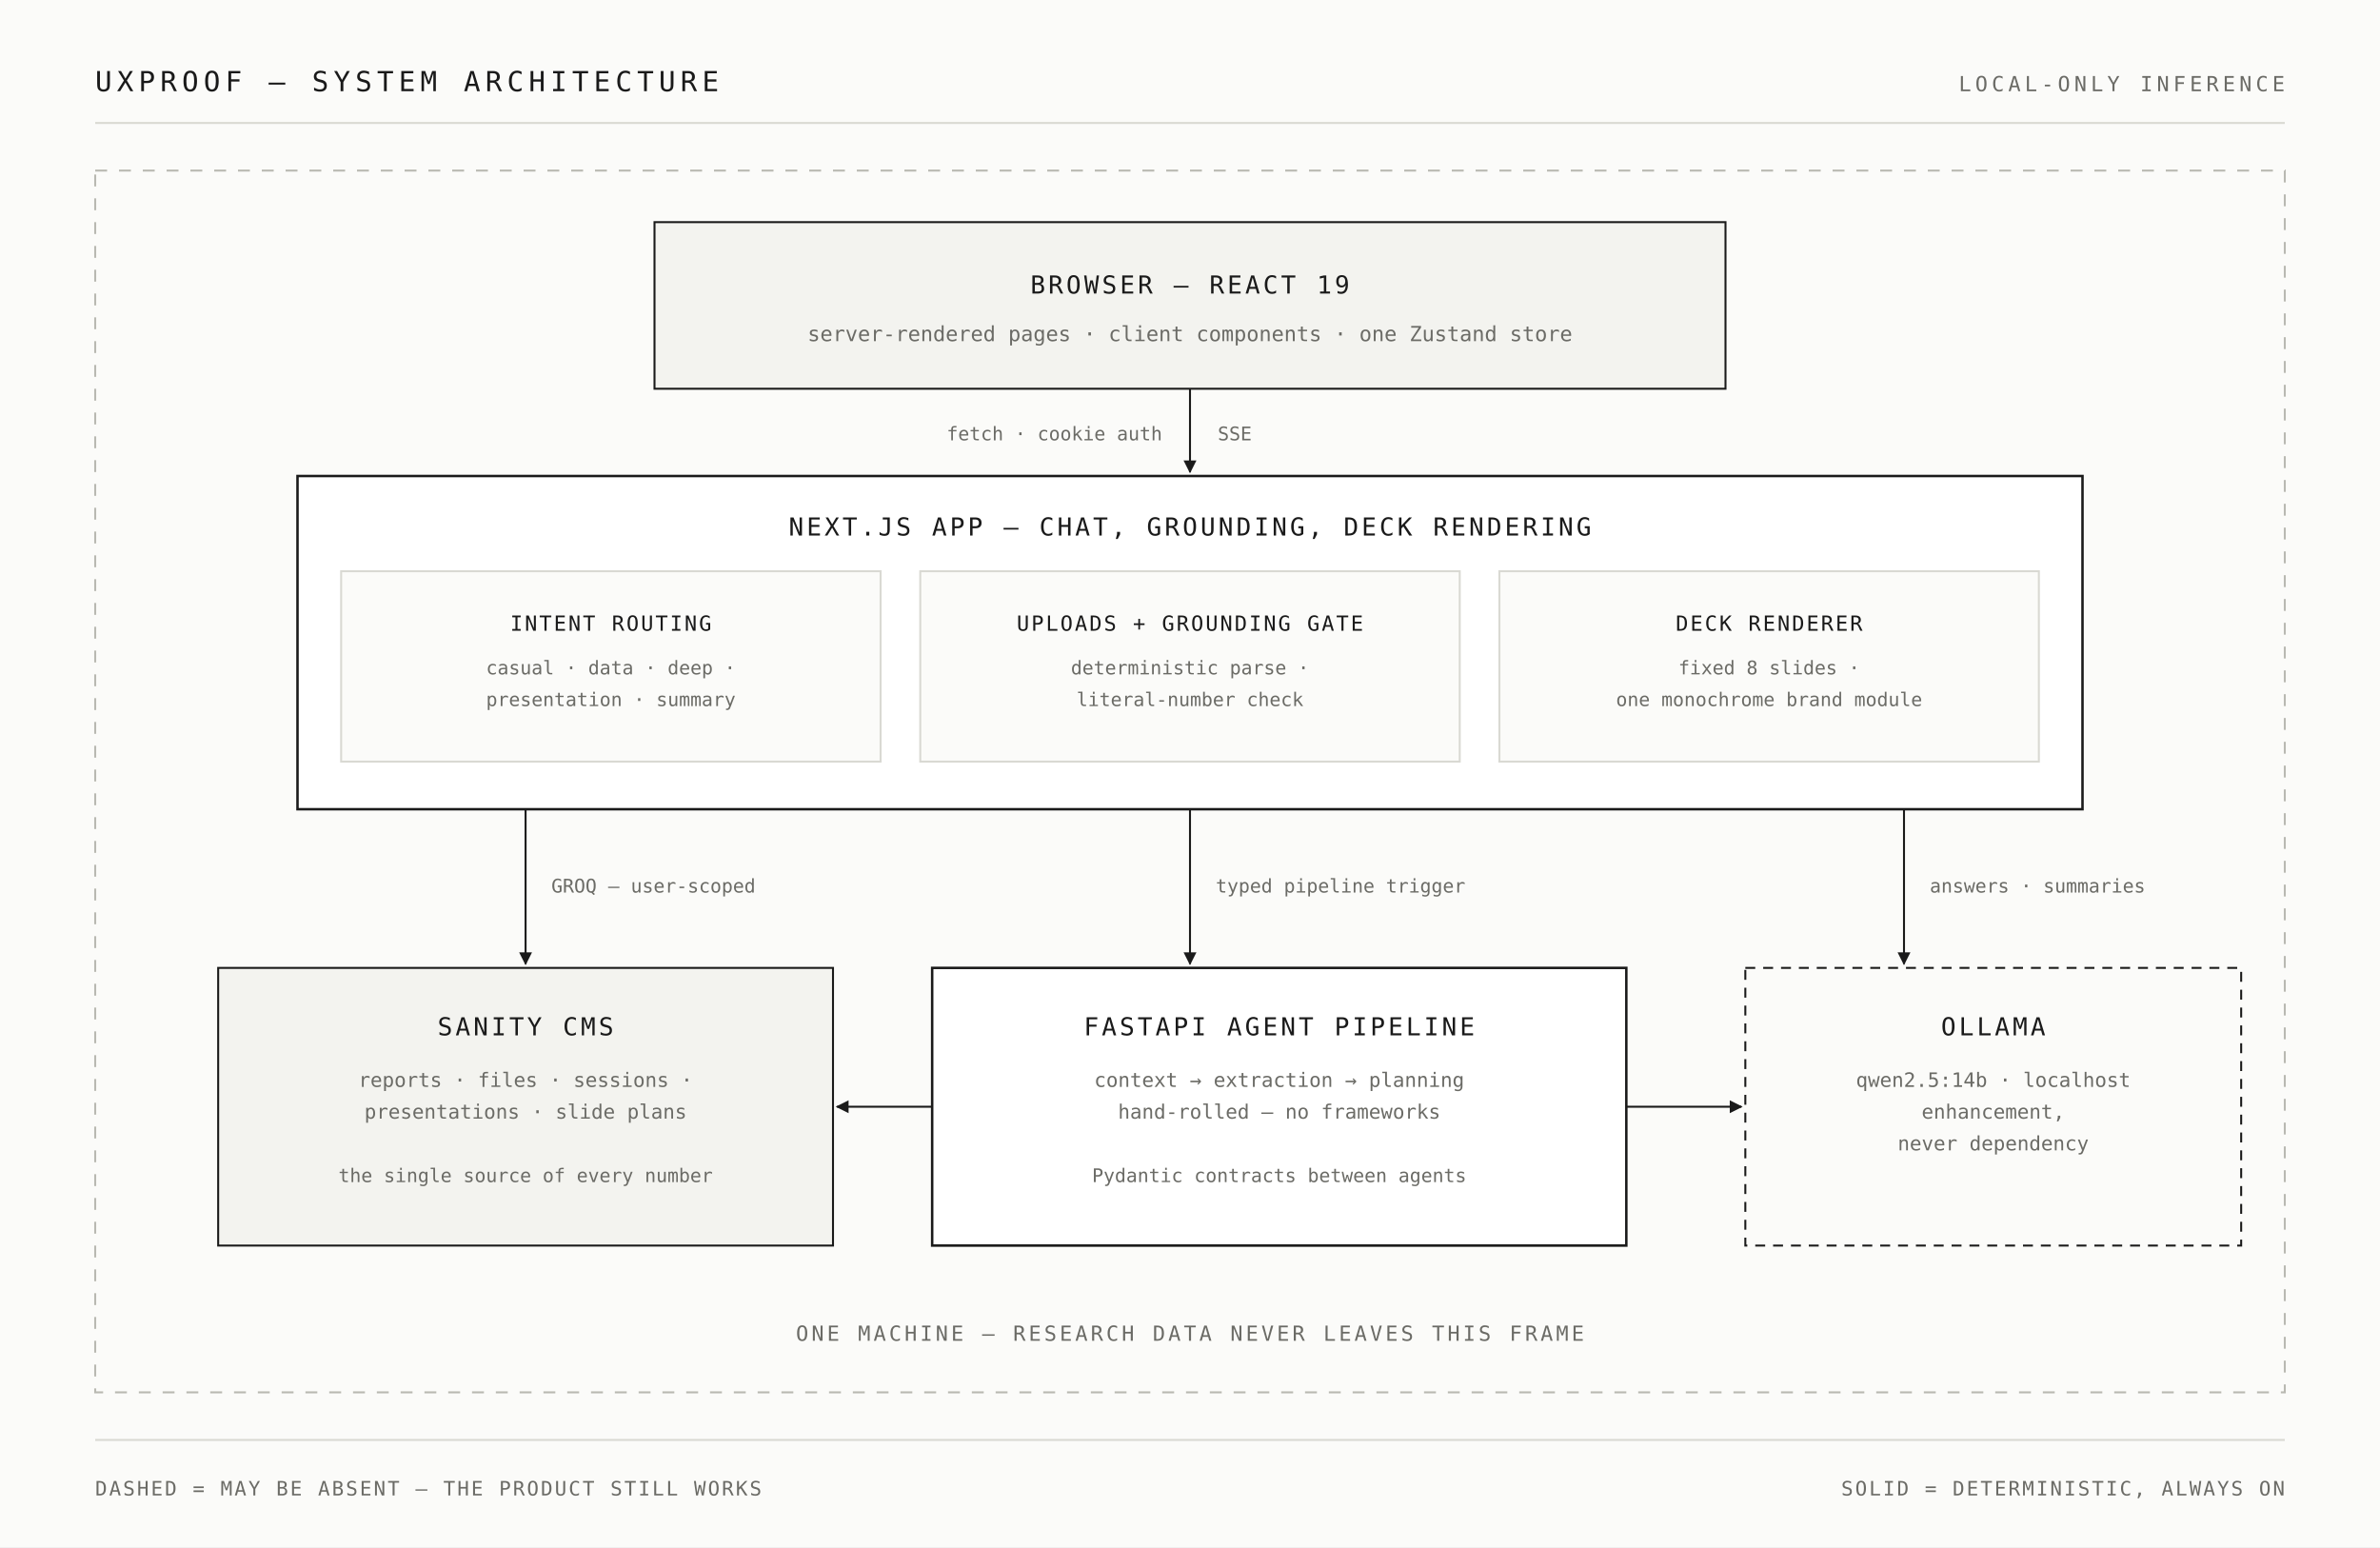
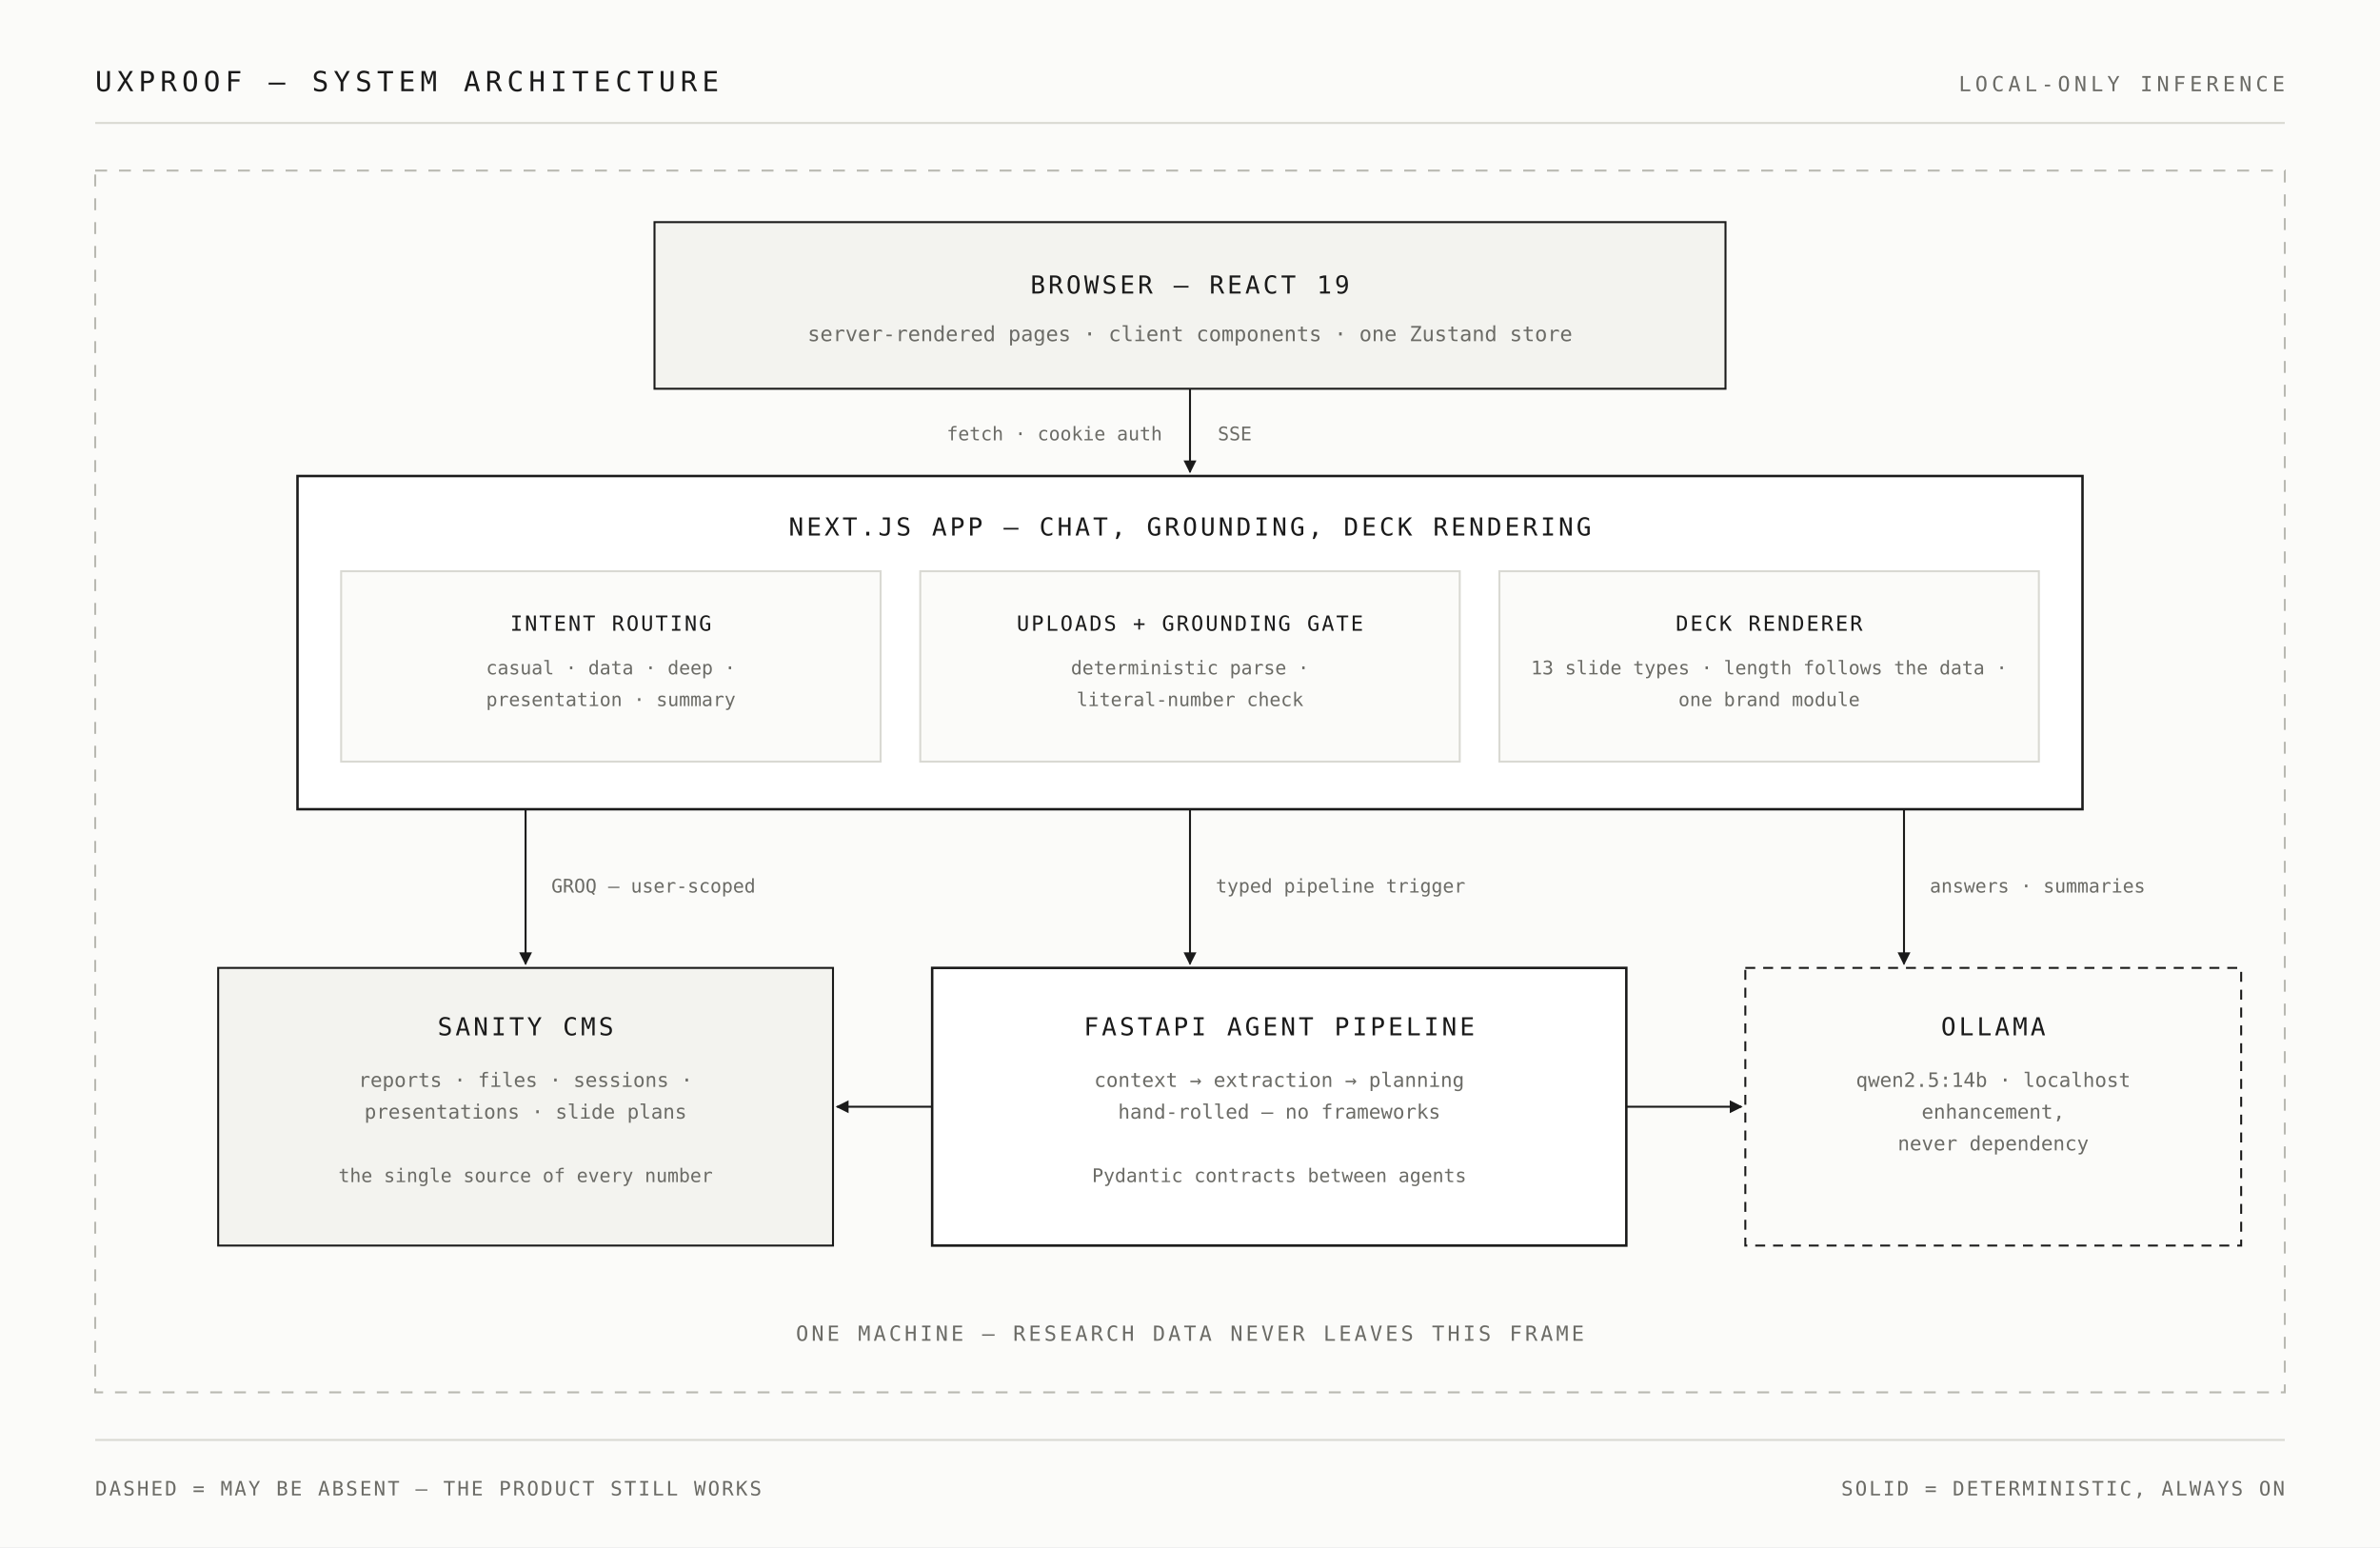
<svg xmlns="http://www.w3.org/2000/svg" viewBox="0 0 1200 780" font-family="ui-monospace, 'DM Mono', 'SF Mono', Menlo, Consolas, monospace" role="img" aria-label="uxproof system architecture diagram">
  <defs>
    <marker id="arw" viewBox="0 0 10 10" refX="9" refY="5" markerWidth="6.5" markerHeight="6.5" orient="auto-start-reverse">
      <path d="M0 0 L10 5 L0 10 z" fill="#1A1A1A" />
    </marker>
  </defs>
  <rect width="1200" height="780" fill="#FBFBF9" />
  <text x="48" y="46" font-size="14" letter-spacing="2.5" fill="#1A1A1A">UXPROOF — SYSTEM ARCHITECTURE</text>
  <text x="1152" y="46" font-size="10.5" letter-spacing="2" fill="#6B6B66" text-anchor="end">LOCAL-ONLY INFERENCE</text>
  <line x1="48" y1="62" x2="1152" y2="62" stroke="#D9D9D3" stroke-width="1" />
  <rect x="48" y="86" width="1104" height="616" fill="none" stroke="#B9B9B2" stroke-width="1" stroke-dasharray="6 6" />
  <rect x="330" y="112" width="540" height="84" fill="#F3F3EF" stroke="#1A1A1A" stroke-width="1" />
  <text x="600" y="148" font-size="12.5" letter-spacing="1.5" fill="#1A1A1A" text-anchor="middle">BROWSER — REACT 19</text>
  <text x="600" y="172" font-size="10.5" fill="#6B6B66" text-anchor="middle">server-rendered pages · client components · one Zustand store</text>
  <line x1="600" y1="196" x2="600" y2="238" stroke="#1A1A1A" stroke-width="1" marker-end="url(#arw)" />
  <text x="586" y="222" font-size="9.5" fill="#6B6B66" text-anchor="end">fetch · cookie auth</text>
  <text x="614" y="222" font-size="9.5" fill="#6B6B66">SSE</text>
  <rect x="150" y="240" width="900" height="168" fill="#FFFFFF" stroke="#1A1A1A" stroke-width="1.25" />
  <text x="600" y="270" font-size="12.5" letter-spacing="1.5" fill="#1A1A1A" text-anchor="middle">NEXT.JS APP — CHAT, GROUNDING, DECK RENDERING</text>
  <rect x="172" y="288" width="272" height="96" fill="#FBFBF9" stroke="#D9D9D3" stroke-width="1" />
  <text x="308" y="318" font-size="10.5" letter-spacing="1" fill="#1A1A1A" text-anchor="middle">INTENT ROUTING</text>
  <text x="308" y="340" font-size="9.5" fill="#6B6B66" text-anchor="middle">casual · data · deep ·</text>
  <text x="308" y="356" font-size="9.5" fill="#6B6B66" text-anchor="middle">presentation · summary</text>
  <rect x="464" y="288" width="272" height="96" fill="#FBFBF9" stroke="#D9D9D3" stroke-width="1" />
  <text x="600" y="318" font-size="10.5" letter-spacing="1" fill="#1A1A1A" text-anchor="middle">UPLOADS + GROUNDING GATE</text>
  <text x="600" y="340" font-size="9.5" fill="#6B6B66" text-anchor="middle">deterministic parse ·</text>
  <text x="600" y="356" font-size="9.5" fill="#6B6B66" text-anchor="middle">literal-number check</text>
  <rect x="756" y="288" width="272" height="96" fill="#FBFBF9" stroke="#D9D9D3" stroke-width="1" />
  <text x="892" y="318" font-size="10.5" letter-spacing="1" fill="#1A1A1A" text-anchor="middle">DECK RENDERER</text>
-   <text x="892" y="340" font-size="9.5" fill="#6B6B66" text-anchor="middle">fixed 8 slides ·</text>
-   <text x="892" y="356" font-size="9.5" fill="#6B6B66" text-anchor="middle">one monochrome brand module</text>
+   <text x="892" y="340" font-size="9.5" fill="#6B6B66" text-anchor="middle">13 slide types · length follows the data ·</text>
+   <text x="892" y="356" font-size="9.5" fill="#6B6B66" text-anchor="middle">one brand module</text>
  <line x1="265" y1="408" x2="265" y2="486" stroke="#1A1A1A" stroke-width="1" marker-end="url(#arw)" />
  <text x="278" y="450" font-size="9.5" fill="#6B6B66">GROQ — user-scoped</text>
  <line x1="600" y1="408" x2="600" y2="486" stroke="#1A1A1A" stroke-width="1" marker-end="url(#arw)" />
  <text x="613" y="450" font-size="9.5" fill="#6B6B66">typed pipeline trigger</text>
  <line x1="960" y1="408" x2="960" y2="486" stroke="#1A1A1A" stroke-width="1" marker-end="url(#arw)" />
  <text x="973" y="450" font-size="9.5" fill="#6B6B66">answers · summaries</text>
  <rect x="110" y="488" width="310" height="140" fill="#F3F3EF" stroke="#1A1A1A" stroke-width="1" />
  <text x="265" y="522" font-size="12.5" letter-spacing="1.5" fill="#1A1A1A" text-anchor="middle">SANITY CMS</text>
  <text x="265" y="548" font-size="10" fill="#6B6B66" text-anchor="middle">reports · files · sessions ·</text>
  <text x="265" y="564" font-size="10" fill="#6B6B66" text-anchor="middle">presentations · slide plans</text>
  <text x="265" y="596" font-size="9.5" fill="#6B6B66" text-anchor="middle">the single source of every number</text>
  <rect x="470" y="488" width="350" height="140" fill="#FFFFFF" stroke="#1A1A1A" stroke-width="1.25" />
  <text x="645" y="522" font-size="12.5" letter-spacing="1.5" fill="#1A1A1A" text-anchor="middle">FASTAPI AGENT PIPELINE</text>
  <text x="645" y="548" font-size="10" fill="#6B6B66" text-anchor="middle">context → extraction → planning</text>
  <text x="645" y="564" font-size="10" fill="#6B6B66" text-anchor="middle">hand-rolled — no frameworks</text>
  <text x="645" y="596" font-size="9.5" fill="#6B6B66" text-anchor="middle">Pydantic contracts between agents</text>
  <rect x="880" y="488" width="250" height="140" fill="none" stroke="#1A1A1A" stroke-width="1" stroke-dasharray="5 4" />
  <text x="1005" y="522" font-size="12.5" letter-spacing="1.5" fill="#1A1A1A" text-anchor="middle">OLLAMA</text>
  <text x="1005" y="548" font-size="10" fill="#6B6B66" text-anchor="middle">qwen2.5:14b · localhost</text>
  <text x="1005" y="564" font-size="10" fill="#6B6B66" text-anchor="middle">enhancement,</text>
  <text x="1005" y="580" font-size="10" fill="#6B6B66" text-anchor="middle">never dependency</text>
  <line x1="470" y1="558" x2="422" y2="558" stroke="#1A1A1A" stroke-width="1" marker-end="url(#arw)" />
  <line x1="820" y1="558" x2="878" y2="558" stroke="#1A1A1A" stroke-width="1" marker-end="url(#arw)" />
  <text x="600" y="676" font-size="10.5" letter-spacing="1.5" fill="#6B6B66" text-anchor="middle">ONE MACHINE — RESEARCH DATA NEVER LEAVES THIS FRAME</text>
  <line x1="48" y1="726" x2="1152" y2="726" stroke="#D9D9D3" stroke-width="1" />
  <text x="48" y="754" font-size="10" letter-spacing="1" fill="#6B6B66">DASHED = MAY BE ABSENT — THE PRODUCT STILL WORKS</text>
  <text x="1152" y="754" font-size="10" letter-spacing="1" fill="#6B6B66" text-anchor="end">SOLID = DETERMINISTIC, ALWAYS ON</text>
</svg>
